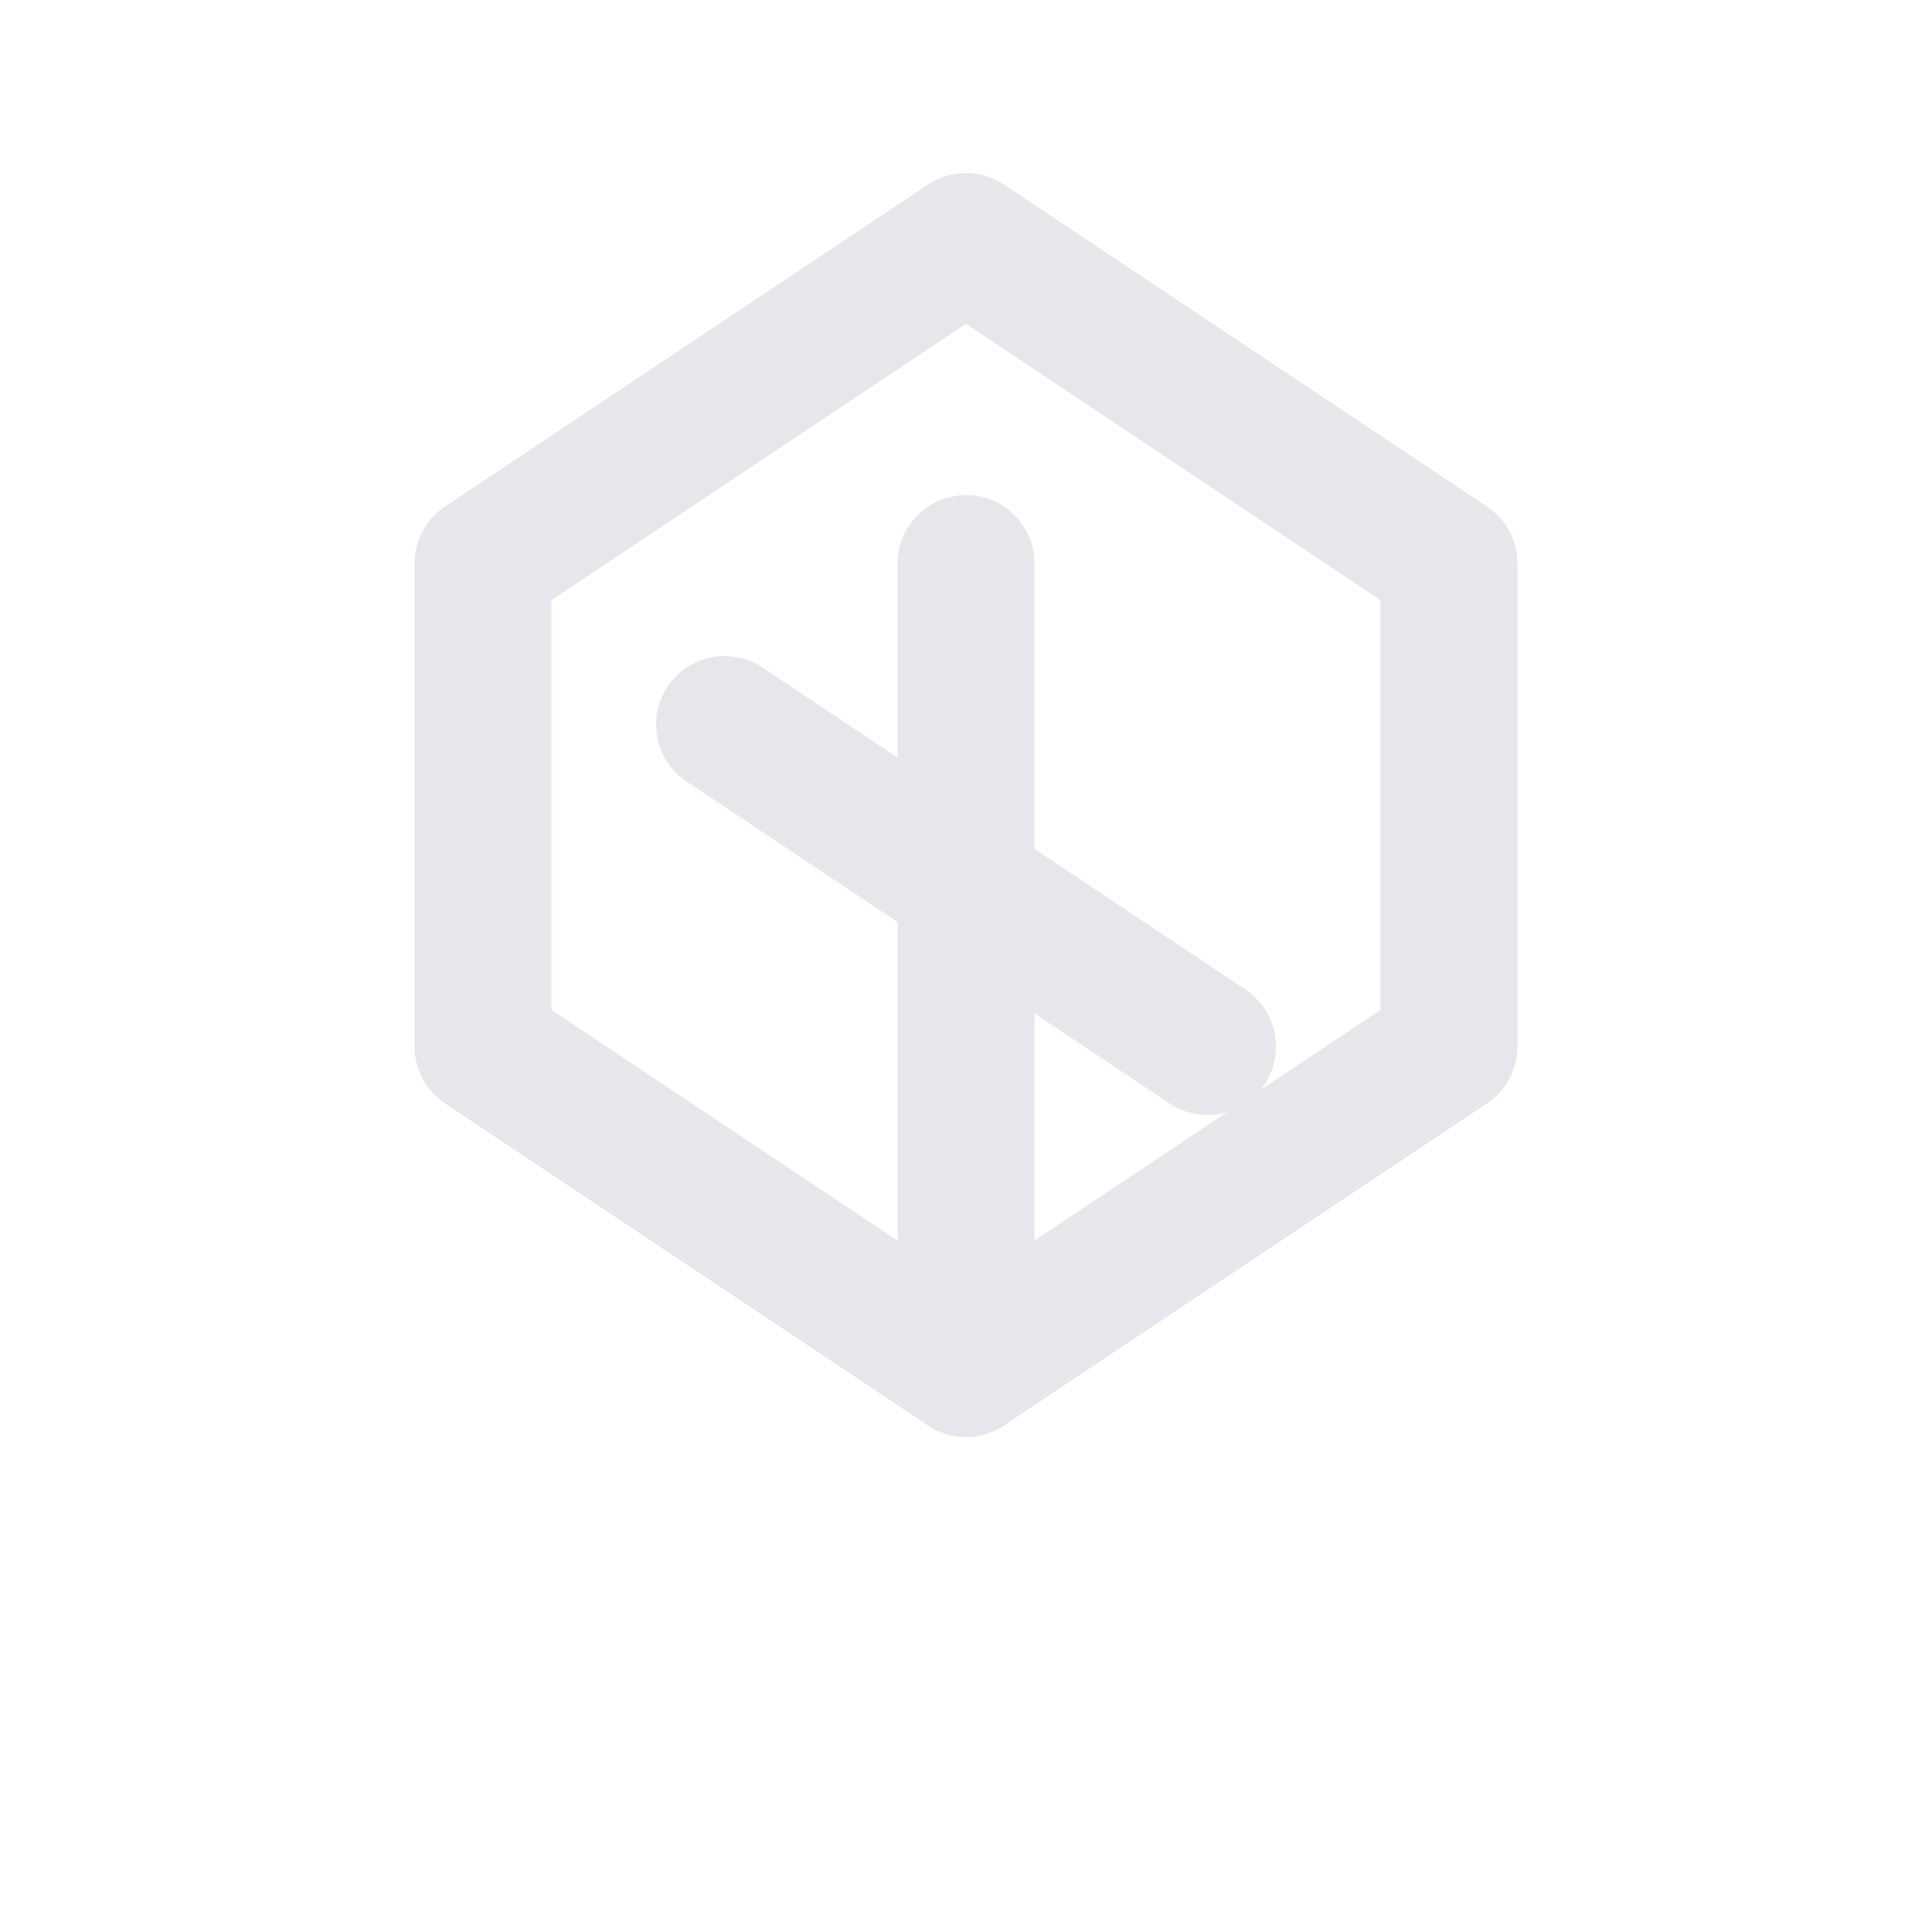
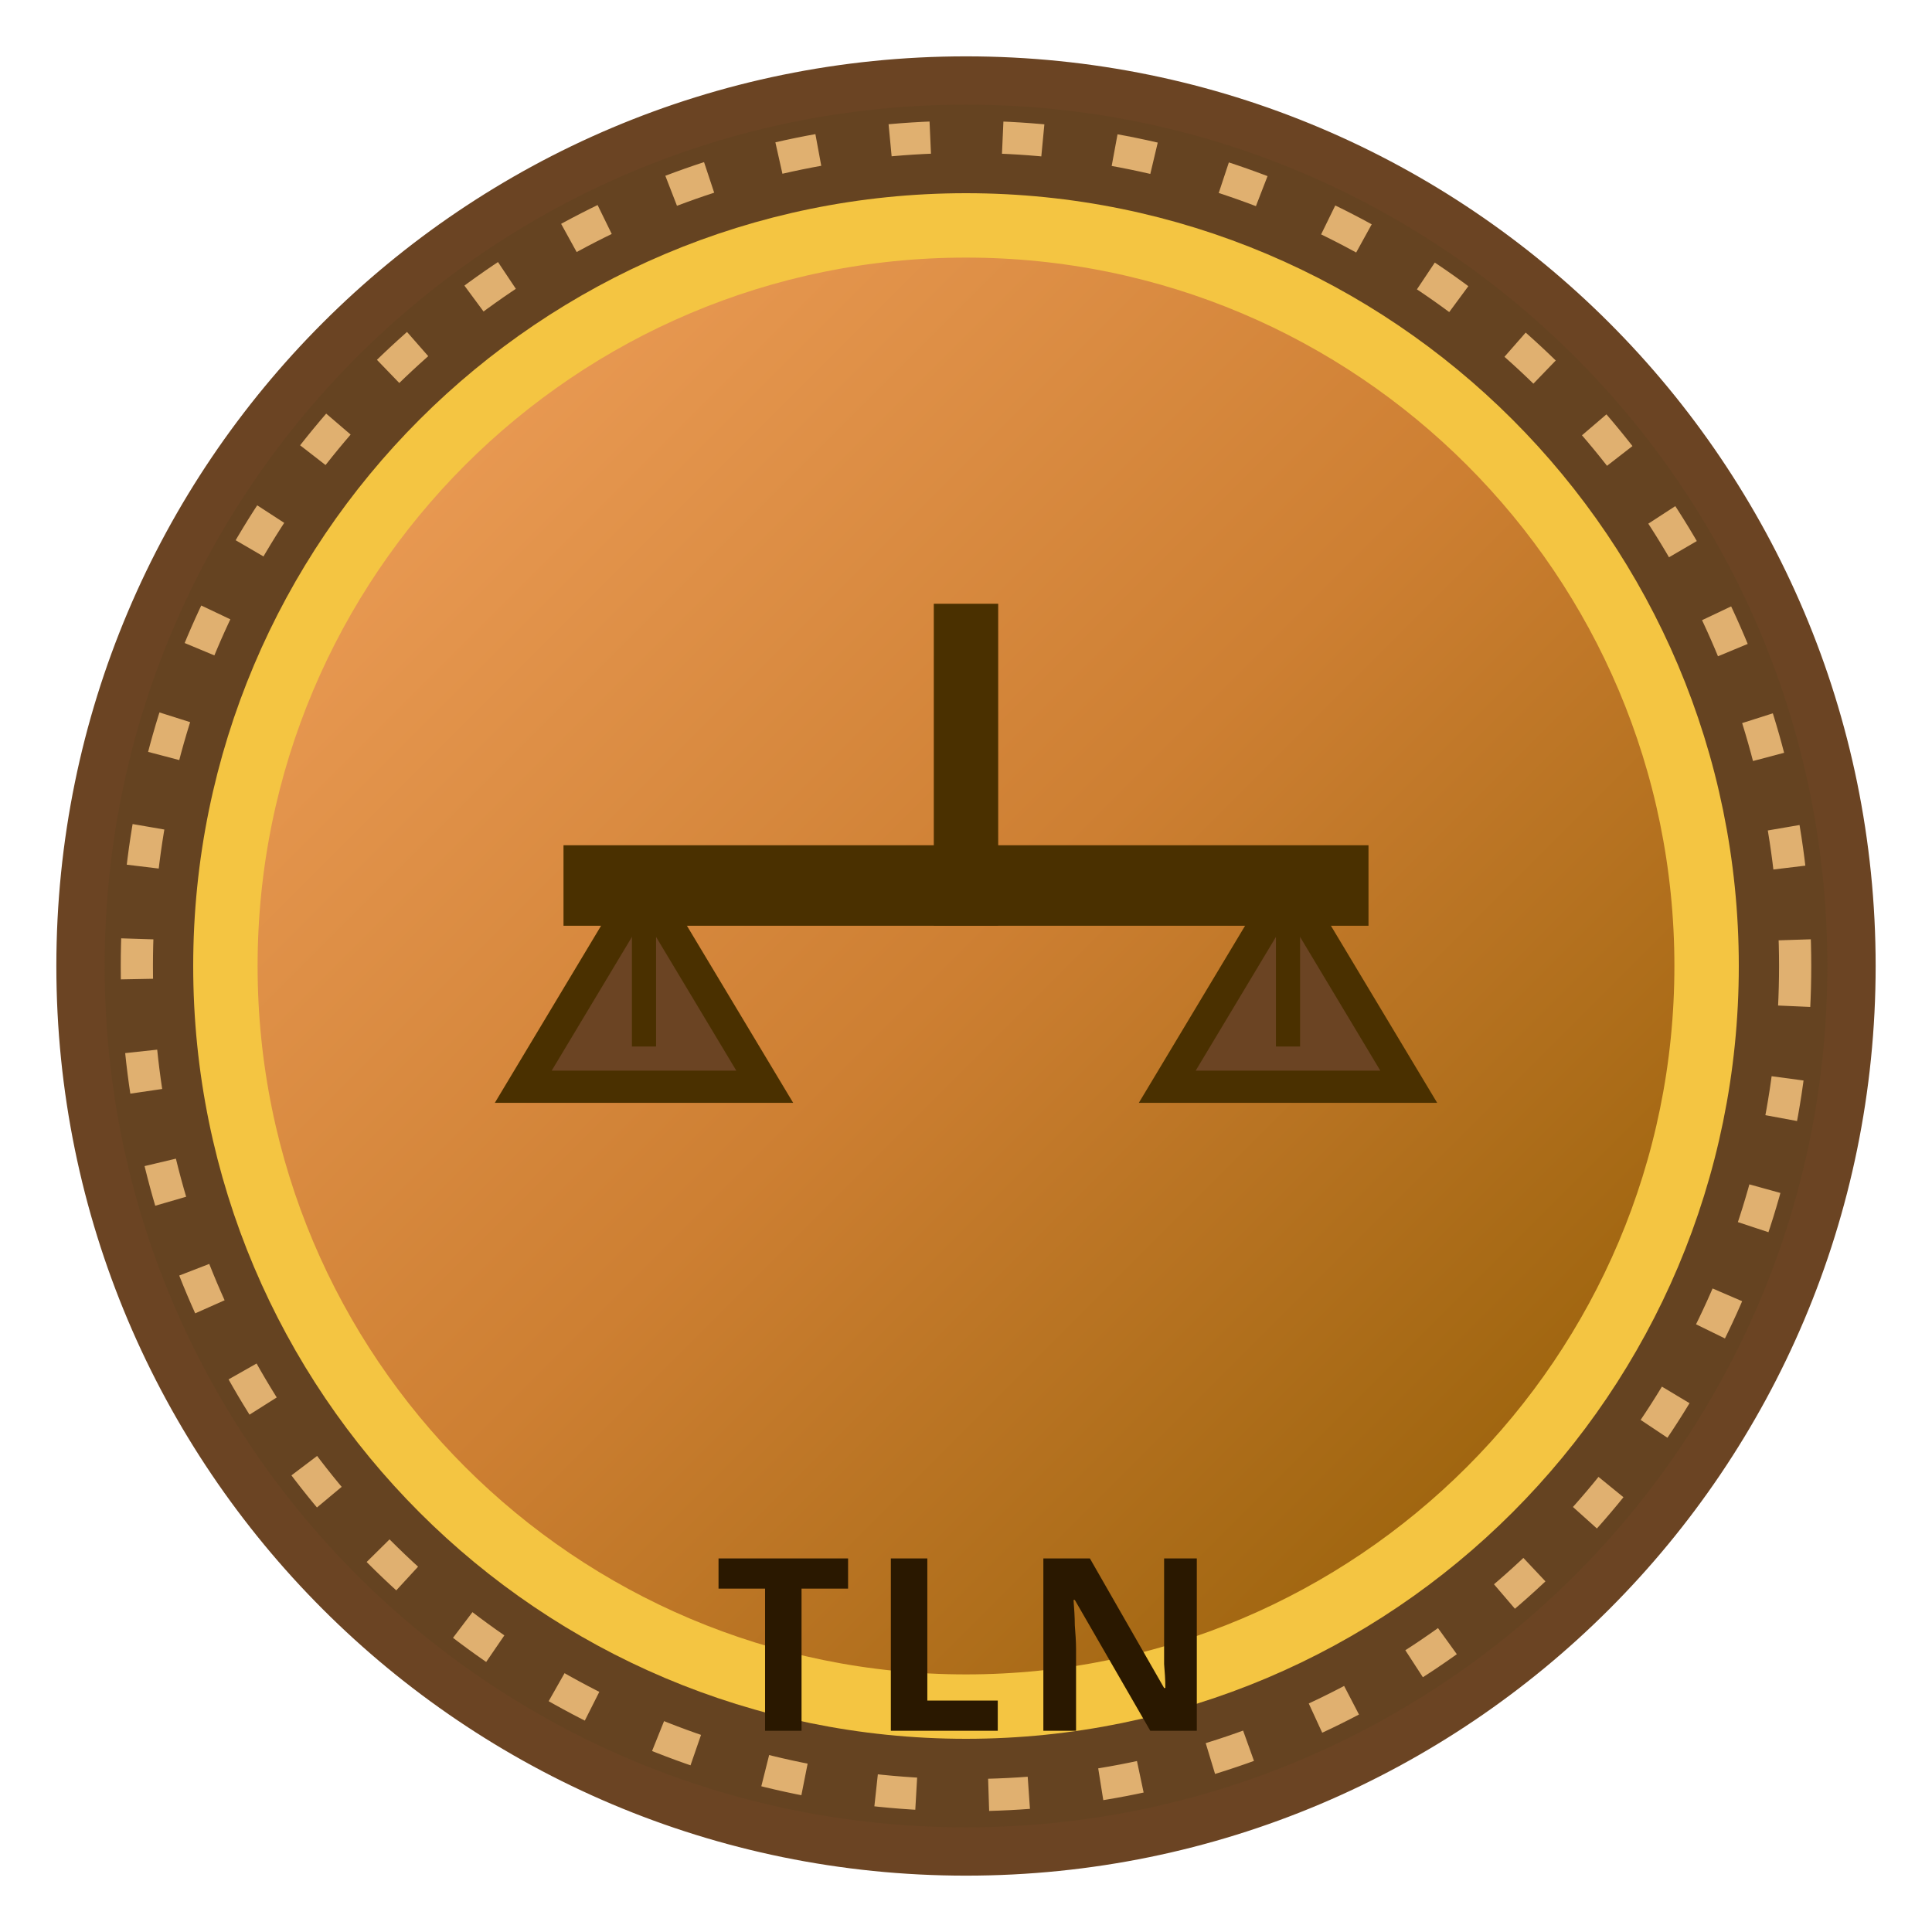
- <svg xmlns="http://www.w3.org/2000/svg" viewBox="0 0 24 24" role="img" aria-label="asset-tln">
-   <g fill="none" stroke="#E5E7EB" stroke-width="1.7" stroke-linecap="round" stroke-linejoin="round">
-     <path d="M12 3 18 7v6l-6 4-6-4V7z" />
-     <path d="M12 7v10" />
-     <path d="M9 9l6 4" />
+ <svg xmlns="http://www.w3.org/2000/svg" viewBox="0 0 24 24" width="24" height="24" role="img" aria-label="TLN Talanton">
+   <defs>
+     <linearGradient id="bronzeTLNDark" x1="0%" y1="0%" x2="100%" y2="100%">
+       <stop offset="0%" stop-color="#f4a460" />
+       <stop offset="50%" stop-color="#cd7f32" />
+       <stop offset="100%" stop-color="#8b5a00" />
+     </linearGradient>
+   </defs>
+   <circle cx="12" cy="12" r="11" fill="#654321" stroke="#6b4423" stroke-width="0.6" />
+   <circle cx="12" cy="12" r="9.2" fill="url(#bronzeTLNDark)" stroke="#f4c542" stroke-width="0.8" />
+   <g transform="translate(12, 11)">
+     <rect x="-5" y="-0.5" width="10" height="1" fill="#4a3000" />
+     <path d="M -4 0 L -5.5 2.5 L -2.5 2.5 Z" fill="#6b4423" stroke="#4a3000" stroke-width="0.4" />
+     <path d="M 4 0 L 2.5 2.5 L 5.5 2.5 Z" fill="#6b4423" stroke="#4a3000" stroke-width="0.4" />
+     <rect x="-0.4" y="-3.5" width="0.8" height="4" fill="#4a3000" />
+     <line x1="-4" y1="0" x2="-4" y2="2" stroke="#4a3000" stroke-width="0.3" />
+     <line x1="4" y1="0" x2="4" y2="2" stroke="#4a3000" stroke-width="0.3" />
  </g>
+   <text x="12" y="21.5" font-family="'Noto Sans', 'Segoe UI', sans-serif" font-size="3" text-anchor="middle" fill="#2a1800" font-weight="600" letter-spacing="0.2">TLN</text>
+   <circle cx="12" cy="12" r="10.3" fill="none" stroke="#e0b070" stroke-width="0.4" stroke-dasharray="0.5 0.9" />
</svg>
